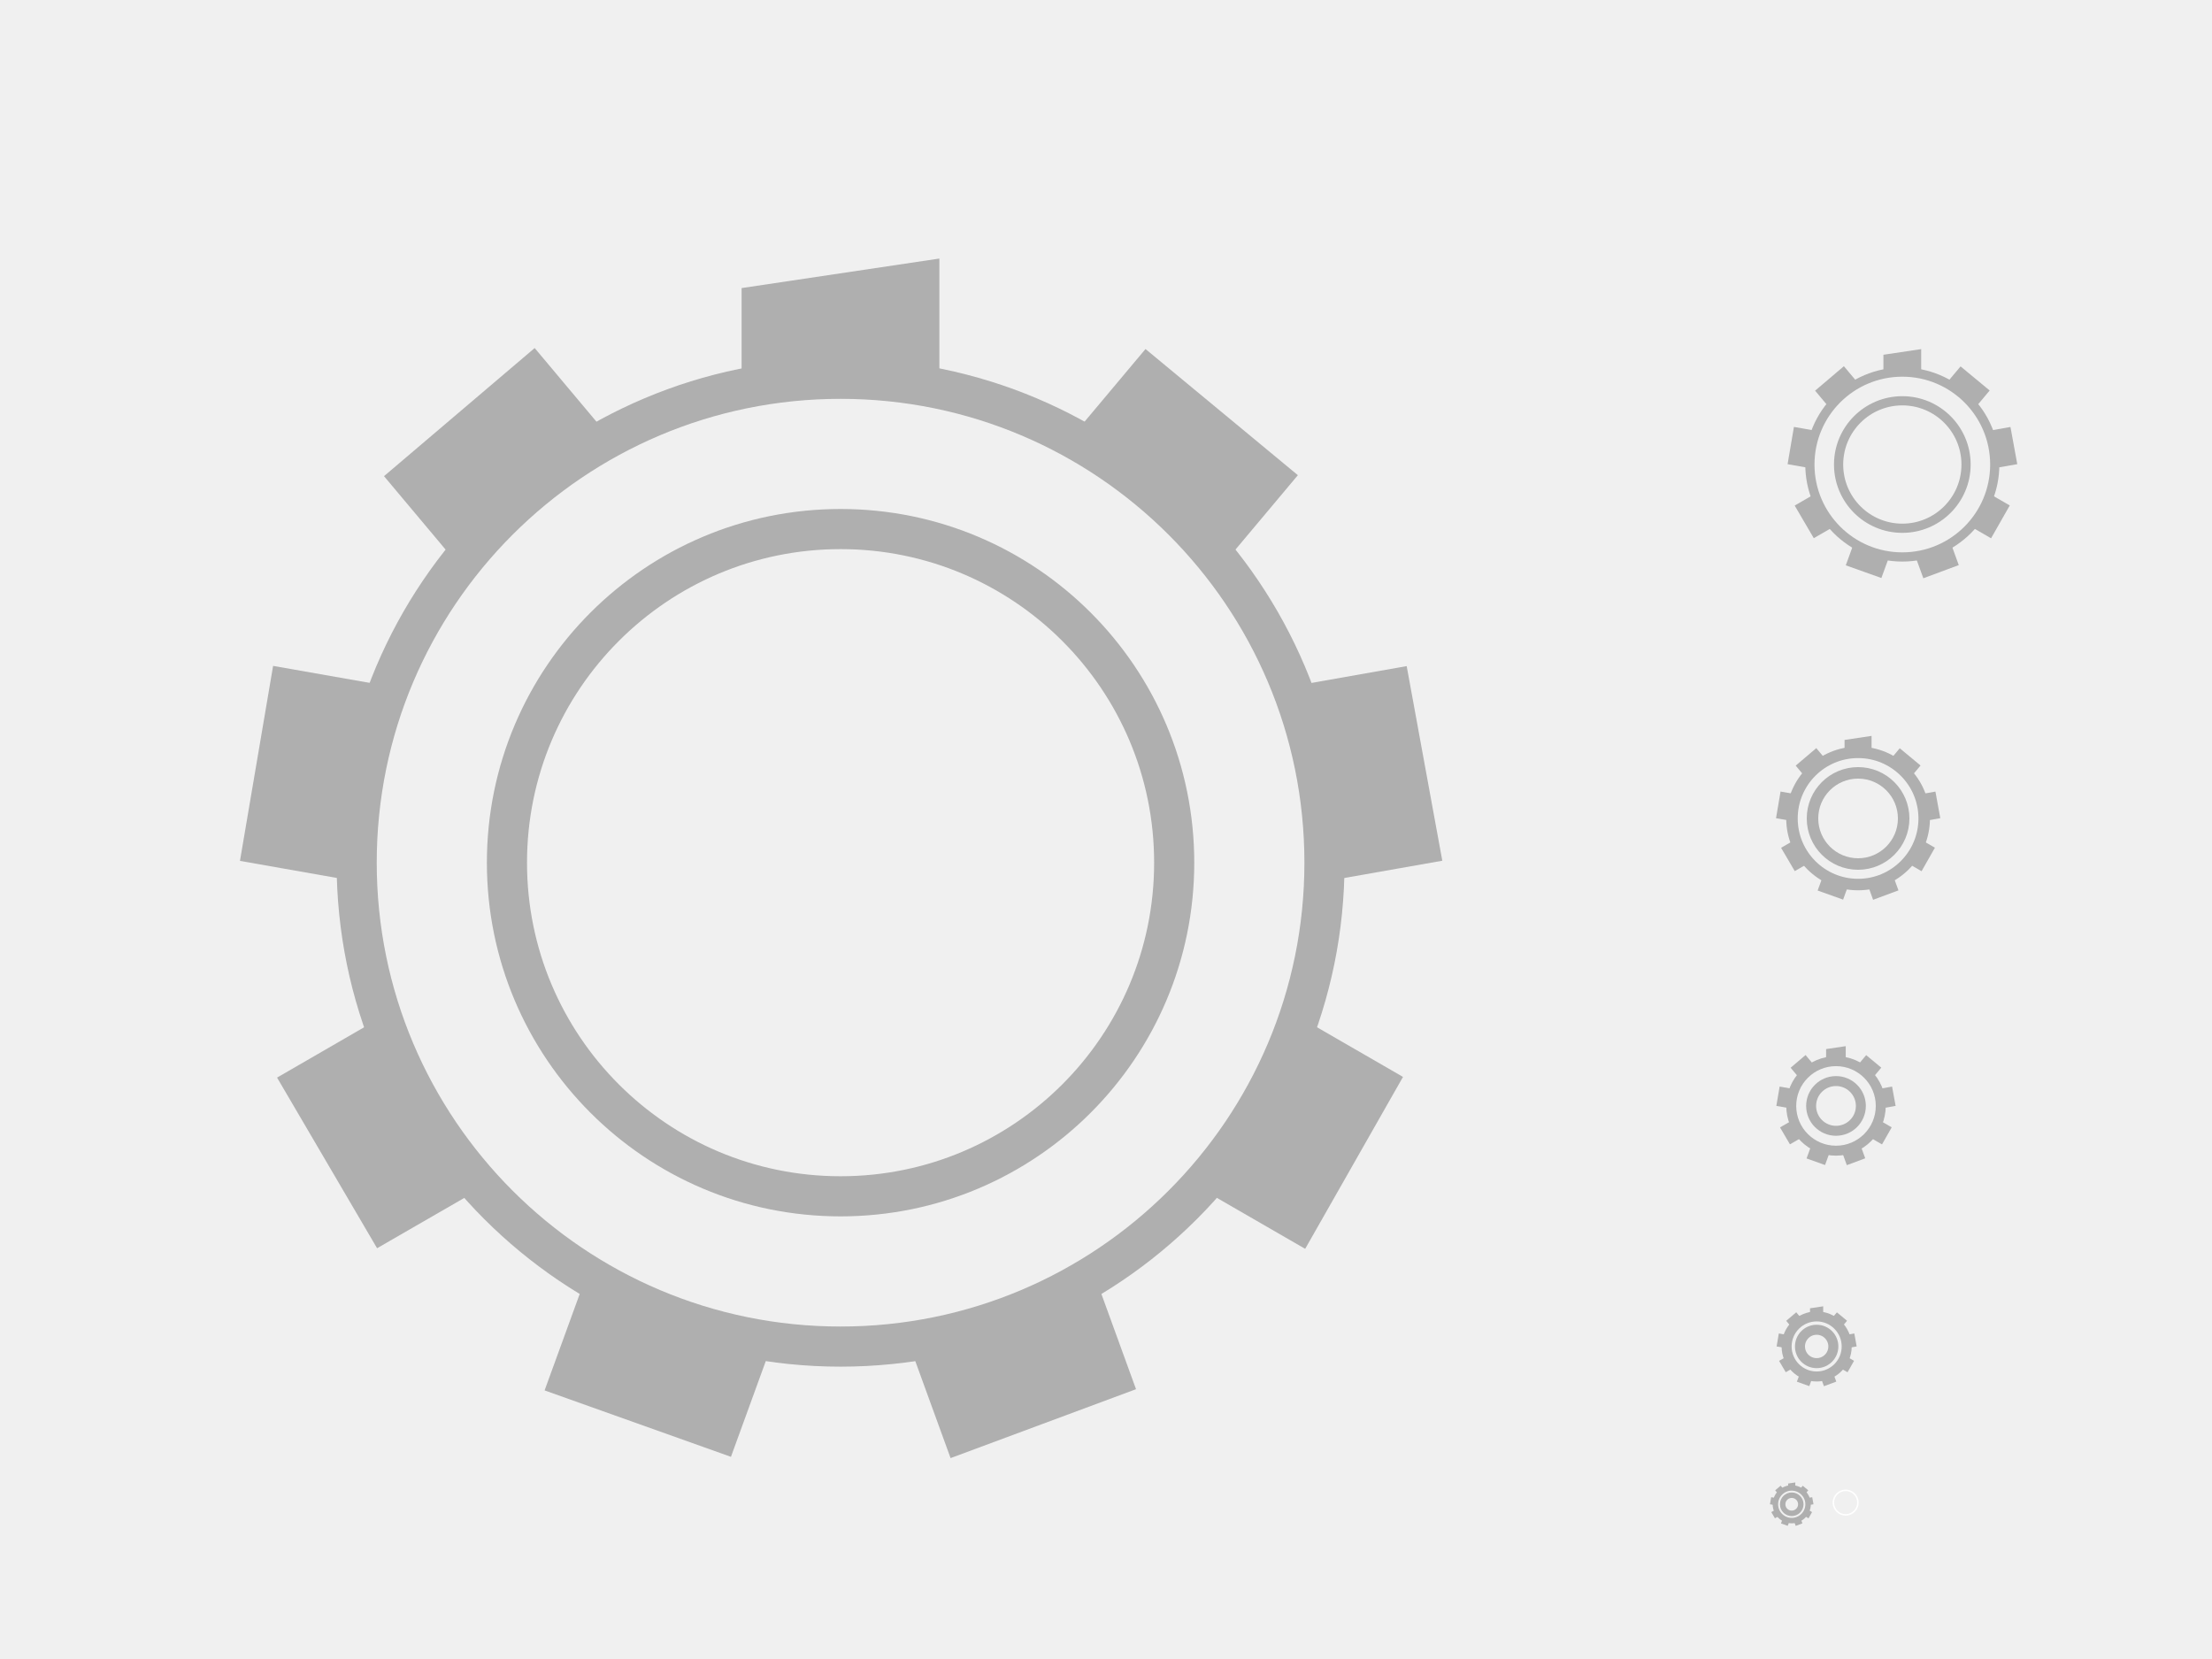
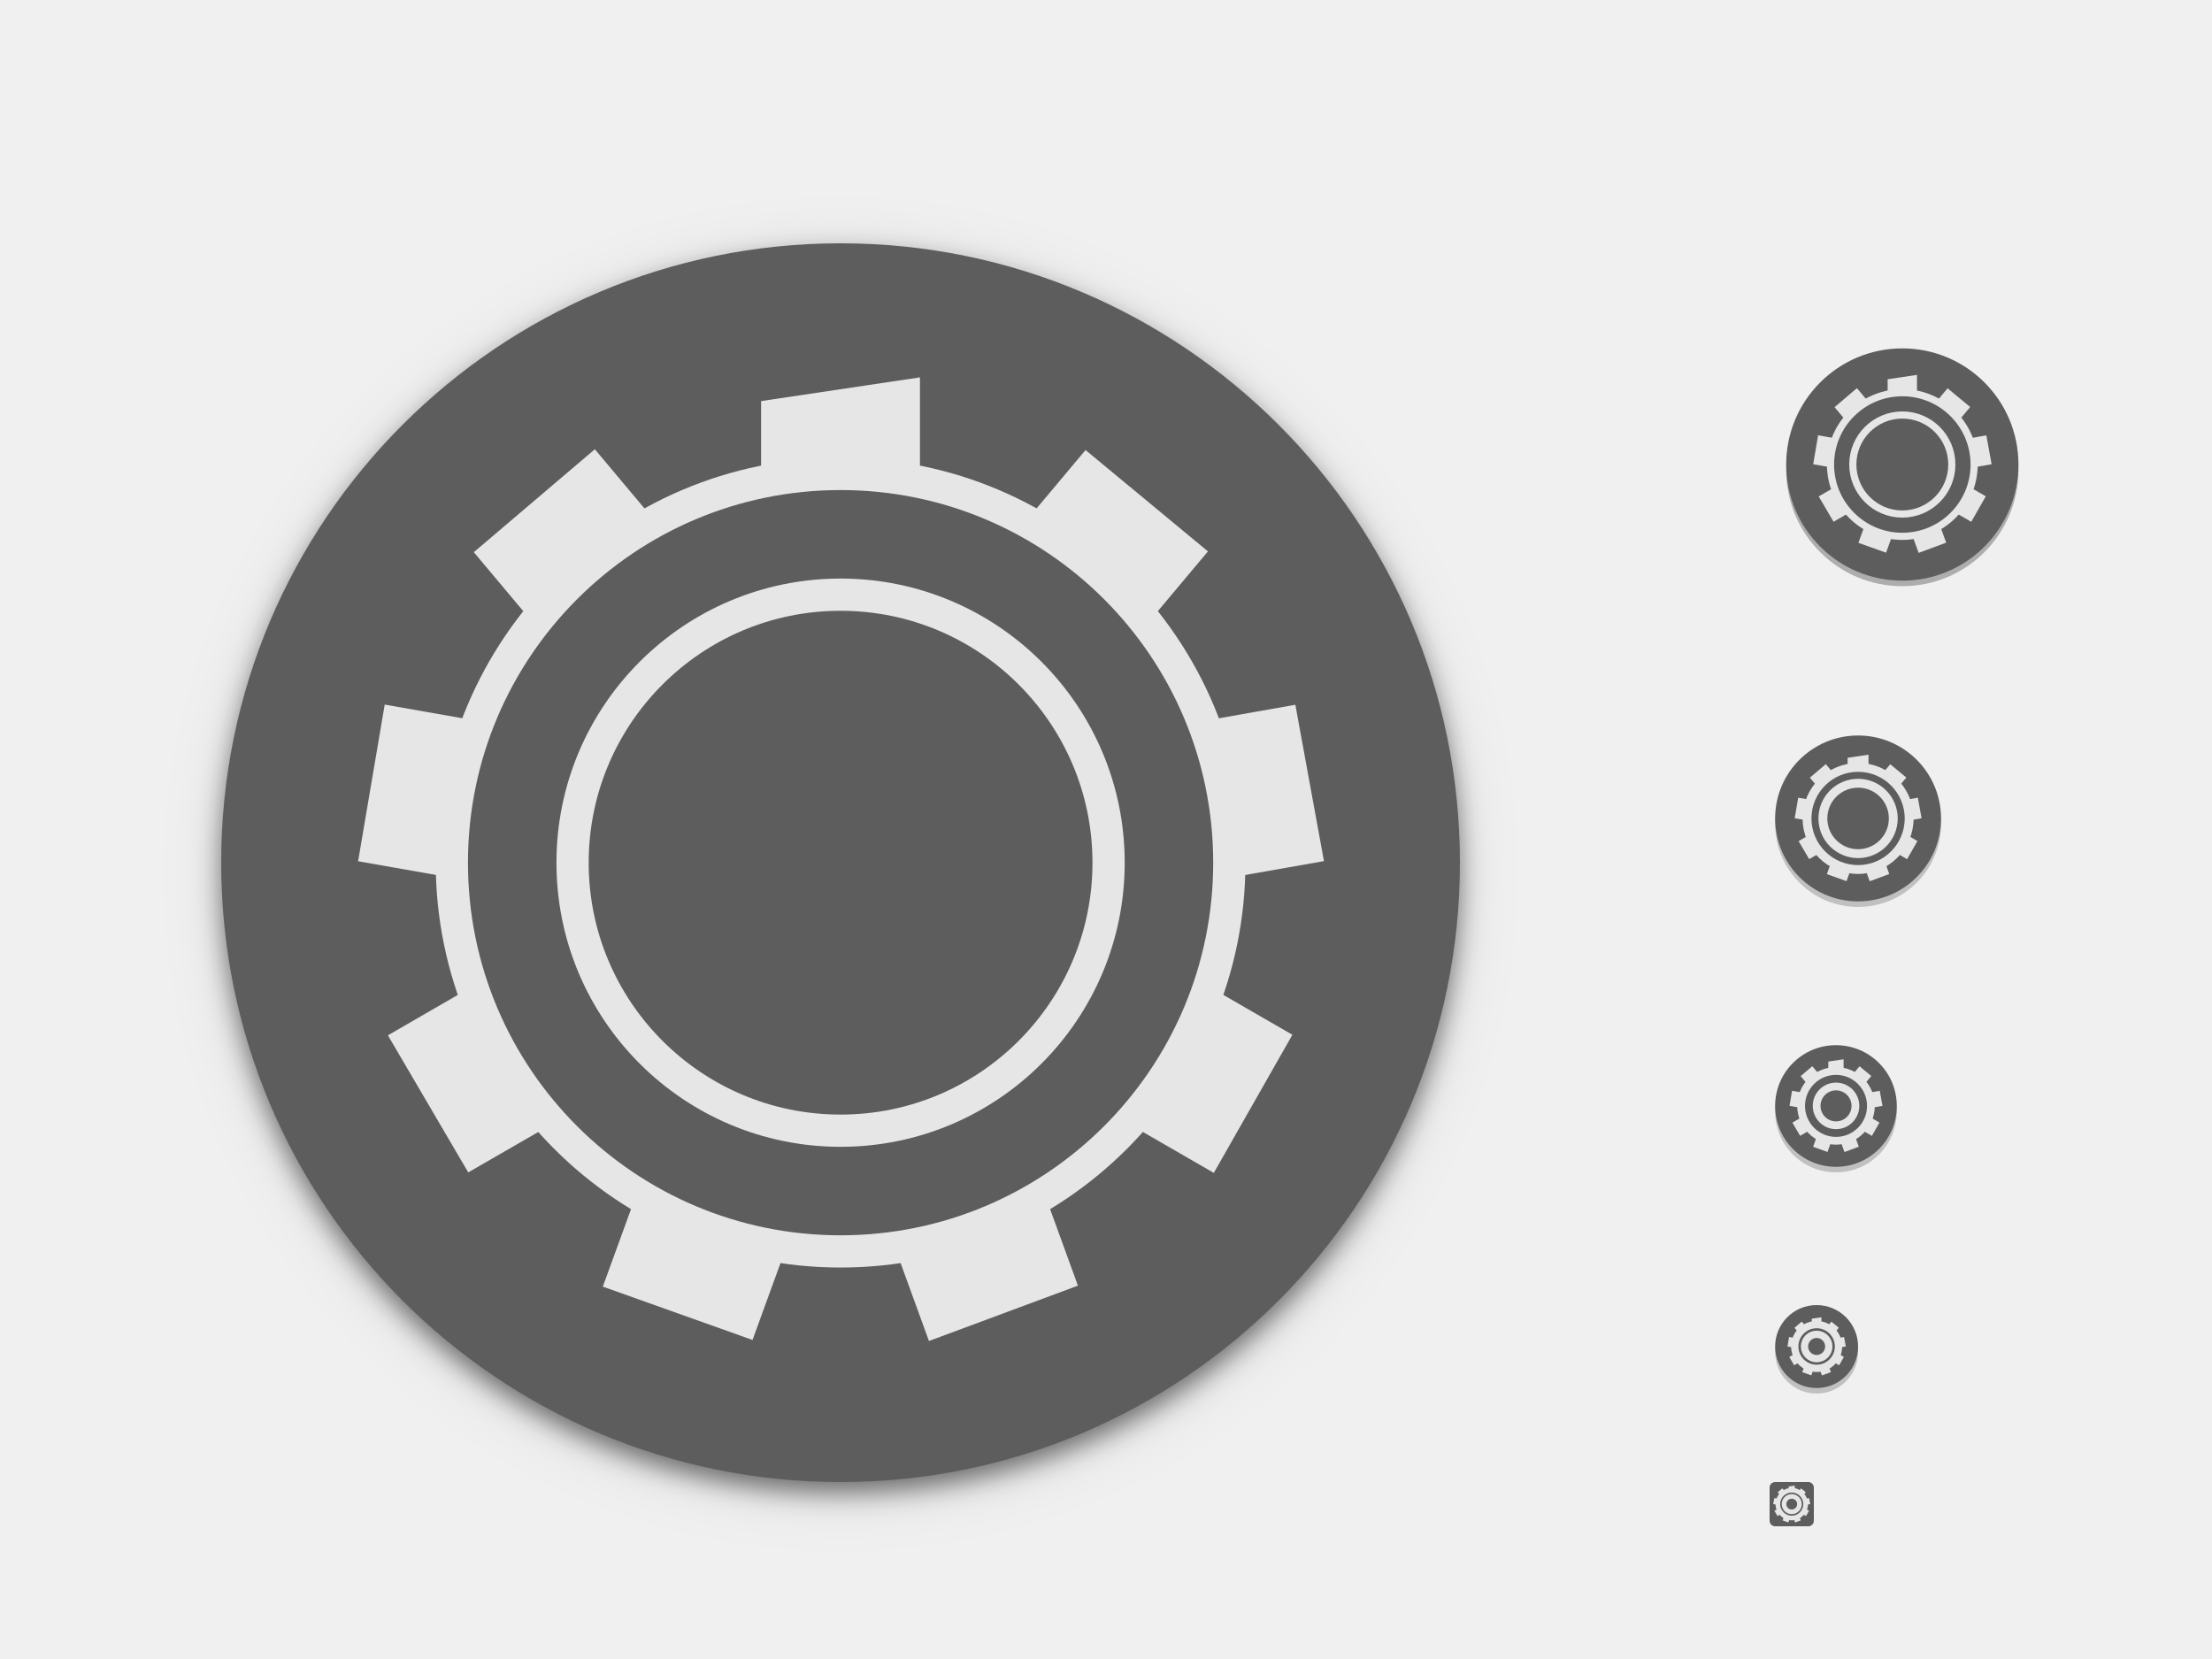
<svg xmlns="http://www.w3.org/2000/svg" xmlns:ns1="http://www.openswatchbook.org/uri/2009/osb" xmlns:xlink="http://www.w3.org/1999/xlink" width="400" height="300" id="svg11300" version="1.0" style="display:inline;enable-background:new">
  <defs id="defs3">
    <clipPath clipPathUnits="userSpaceOnUse" id="clipPath9430">
      <path id="path9432" d="m 166.062,-196 h 179.875 C 491.235,-196 512,-175.287 512,-30.125 v 148.25 C 512,263.286 491.235,284 345.938,284 H 166.062 C 20.765,284 0,263.286 0,118.125 V -30.125 C 0,-175.287 20.765,-196 166.062,-196 Z" style="color:#000000;display:inline;overflow:visible;visibility:visible;fill:#ffffff;fill-opacity:1;fill-rule:nonzero;stroke:none;stroke-width:1;marker:none;enable-background:new" />
    </clipPath>
    <clipPath clipPathUnits="userSpaceOnUse" id="clipPath1082">
      <path id="path1084" d="M 361.938,-212 C 507.235,-212 528,-191.287 528,-46.125 V 70.125 C 528,215.286 507.235,236 361.938,236 H 214.062 C 68.765,236 48,215.286 48,70.125 V -46.125 C 48,-191.287 68.765,-212 214.062,-212 Z" style="display:inline;opacity:1;fill:#8c59d9;fill-opacity:1;stroke:none;stroke-width:2;stroke-linecap:round;stroke-linejoin:round;stroke-miterlimit:4;stroke-dasharray:none;stroke-dashoffset:0;stroke-opacity:1;enable-background:new" />
    </clipPath>
    <clipPath clipPathUnits="userSpaceOnUse" id="clipPath994">
      <path style="color:#000000;display:inline;overflow:visible;visibility:visible;fill:#cdcdcd;fill-opacity:1;fill-rule:nonzero;stroke:none;stroke-width:2;stroke-miterlimit:4;stroke-dasharray:none;stroke-opacity:1;marker:none;enable-background:accumulate" d="m 335.731,62 c -8.824,0 -9.774,0.906 -9.73,9.748 V 84 96.252 c -0.043,8.842 0.906,9.748 9.73,9.748 h 16.539 c 8.824,0 9.73,-0.906 9.73,-9.748 V 84 71.748 C 362.001,62.906 361.094,62 352.27,62 Z" id="path996" />
    </clipPath>
    <clipPath clipPathUnits="userSpaceOnUse" id="clipPath994-5">
      <path style="color:#000000;display:inline;overflow:visible;visibility:visible;fill:#cdcdcd;fill-opacity:1;fill-rule:nonzero;stroke:none;stroke-width:2;stroke-miterlimit:4;stroke-dasharray:none;stroke-opacity:1;marker:none;enable-background:accumulate" d="m 335.731,62 c -8.824,0 -9.774,0.906 -9.73,9.748 V 84 96.252 c -0.043,8.842 0.906,9.748 9.73,9.748 h 16.539 c 8.824,0 9.73,-0.906 9.73,-9.748 V 84 71.748 C 362.001,62.906 361.094,62 352.27,62 Z" id="path996-3" />
    </clipPath>
    <clipPath clipPathUnits="userSpaceOnUse" id="clipPath971">
      <path style="color:#000000;display:inline;overflow:visible;visibility:visible;opacity:1;fill:#46a926;fill-opacity:1;fill-rule:nonzero;stroke:none;stroke-width:2;stroke-miterlimit:4;stroke-dasharray:none;stroke-opacity:1;marker:none;enable-background:accumulate" d="m 327.865,189 c -4.412,0 -4.887,0.453 -4.865,4.874 V 200 206.126 C 322.978,210.547 323.453,211 327.865,211 h 8.27 C 340.547,211 341,210.547 341,206.126 V 200 193.874 C 341,189.453 340.547,189 336.135,189 Z" id="path973" />
    </clipPath>
    <clipPath clipPathUnits="userSpaceOnUse" id="clipPath983">
      <path id="path985" d="m 325.096,237 c -2.808,0 -3.11,0.288 -3.096,3.102 V 244 v 3.898 c -0.014,2.813 0.288,3.102 3.096,3.102 h 5.808 C 333.712,251 334,250.712 334,247.898 V 244 240.102 C 334,237.288 333.712,237 330.904,237 Z" style="color:#000000;display:inline;overflow:visible;visibility:visible;opacity:1;fill:#46a926;fill-opacity:1;fill-rule:nonzero;stroke:none;stroke-width:2;stroke-miterlimit:4;stroke-dasharray:none;stroke-opacity:1;marker:none;enable-background:accumulate" />
    </clipPath>
    <clipPath clipPathUnits="userSpaceOnUse" id="clipPath959">
      <path style="color:#000000;display:inline;overflow:visible;visibility:visible;opacity:1;fill:#46a926;fill-opacity:1;fill-rule:nonzero;stroke:none;stroke-width:2;stroke-miterlimit:4;stroke-dasharray:none;stroke-opacity:1;marker:none;enable-background:accumulate" d="m 330.193,134 c -5.615,0 -6.22,0.577 -6.192,6.204 v 7.796 7.796 c -0.028,5.627 0.577,6.204 6.192,6.204 h 11.615 c 5.615,0 6.192,-0.577 6.192,-6.204 v -7.796 -7.796 c 0,-5.627 -0.577,-6.204 -6.192,-6.204 z" id="path961" />
    </clipPath>
+     <filter style="color-interpolation-filters:sRGB" id="filter945" x="-0.024" width="1.048" y="-0.024" height="1.048">
+       <feGaussianBlur stdDeviation="2.24" id="feGaussianBlur947" />
+     </filter>
+     <filter style="color-interpolation-filters:sRGB" id="filter951" x="-0.06" width="1.12" y="-0.06" height="1.12">
+       <feGaussianBlur stdDeviation="5.6" id="feGaussianBlur953" />
+     </filter>
    <linearGradient id="linearGradient3045">
      <stop id="stop3047" offset="0" style="stop-color:#847784;stop-opacity:0.996" />
      <stop id="stop3049" offset="1" style="stop-color:#695f69;stop-opacity:1" />
    </linearGradient>
    <linearGradient id="linearGradient4213">
      <stop style="stop-color:#b1d7f3;stop-opacity:1" offset="0" id="stop4215" />
      <stop style="stop-color:#8fafda;stop-opacity:1" offset="1" id="stop4217" />
    </linearGradient>
    <linearGradient ns1:paint="gradient" id="linearGradient5460">
      <stop id="stop5462" offset="0" style="stop-color:#e6e6e6;stop-opacity:1" />
      <stop id="stop5464" offset="1" style="stop-color:#ffffff;stop-opacity:1" />
    </linearGradient>
    <linearGradient ns1:paint="solid" id="linearGradient5476">
      <stop id="stop5478" offset="0" style="stop-color:#772953;stop-opacity:1;" />
    </linearGradient>
    <filter color-interpolation-filters="sRGB" id="filter4154">
      <feComposite operator="arithmetic" k4="0" result="composite1" k1="0" k2="1" k3="0" in2="SourceGraphic" id="feComposite4156" />
      <feColorMatrix in="composite1" result="colormatrix1" values="0" type="saturate" id="feColorMatrix4158" />
      <feFlood flood-color="rgb(72,59,72)" result="flood1" id="feFlood4160" />
      <feBlend in="flood1" in2="colormatrix1" mode="multiply" result="blend1" id="feBlend4162" />
      <feBlend result="blend2" in2="blend1" mode="screen" id="feBlend4164" />
      <feColorMatrix in="blend2" result="colormatrix2" values="1" type="saturate" id="feColorMatrix4166" />
      <feComposite in="colormatrix2" in2="SourceGraphic" result="composite2" operator="in" id="feComposite4168" />
    </filter>
    <clipPath id="clipPath3062" clipPathUnits="userSpaceOnUse">
      <rect y="-194.968" x="34.168" height="445.935" width="475.665" id="rect3064" style="color:#000000;fill:url(#linearGradient3066);fill-opacity:1;fill-rule:nonzero;stroke:none;stroke-width:40;marker:none;visibility:visible;display:inline;overflow:visible;enable-background:new" />
    </clipPath>
    <linearGradient y2="288" x2="256" y1="50" x1="256" gradientTransform="matrix(1.858065,0,0,1.873679,4.438713,-288.6517)" gradientUnits="userSpaceOnUse" id="linearGradient3066" xlink:href="#linearGradient3045" />
  </defs>
  <g style="display:inline" id="layer1">
    <g style="display:none" id="layer7">
      <text y="-8.255" xml:space="preserve" x="19.007" style="font-style:normal;font-variant:normal;font-weight:normal;font-stretch:normal;line-height:0%;font-family:'DejaVu Sans';-inkscape-font-specification:'DejaVu Sans';display:inline;fill:#000000;fill-opacity:1;stroke:none;enable-background:new" id="context">
        <tspan style="font-style:normal;font-variant:normal;font-weight:normal;font-stretch:normal;font-size:18px;line-height:1.25;font-family:'DejaVu Sans';-inkscape-font-specification:'DejaVu Sans'" y="-8.255" x="19.007" id="tspan3933">emblems</tspan>
      </text>
      <text y="-8.255" xml:space="preserve" x="146.488" style="font-style:normal;font-variant:normal;font-weight:bold;font-stretch:normal;line-height:0%;font-family:'DejaVu Sans';-inkscape-font-specification:'DejaVu Sans Bold';text-align:start;writing-mode:lr-tb;text-anchor:start;display:inline;fill:#000000;fill-opacity:1;stroke:none;enable-background:new" id="icon-name">
        <tspan style="font-style:normal;font-variant:normal;font-weight:bold;font-stretch:normal;font-size:18px;line-height:1.25;font-family:'DejaVu Sans';-inkscape-font-specification:'DejaVu Sans Bold'" y="-8.255" x="146.488" id="tspan924">emblem-system</tspan>
      </text>
      <rect style="display:inline;overflow:visible;visibility:visible;fill:#cdcdcd;fill-opacity:1;fill-rule:nonzero;stroke:none;stroke-width:2;marker:none;enable-background:accumulate" id="rect16x16" width="16" height="16" x="320" y="236" />
      <rect style="display:inline;overflow:visible;visibility:visible;fill:#cdcdcd;fill-opacity:1;fill-rule:nonzero;stroke:none;stroke-width:2;marker:none;enable-background:accumulate" id="rect24x24" width="24" height="24" x="320" y="188" />
      <rect style="display:inline;overflow:visible;visibility:visible;fill:#cdcdcd;fill-opacity:1;fill-rule:nonzero;stroke:none;stroke-width:2;marker:none;enable-background:accumulate" id="rect32x32" width="32" height="32" x="320" y="132" />
      <rect y="60" x="320" height="48" width="48" id="rect48x48" style="display:inline;overflow:visible;visibility:visible;fill:#cdcdcd;fill-opacity:1;fill-rule:nonzero;stroke:none;stroke-width:2;marker:none;enable-background:accumulate" />
      <rect style="display:inline;overflow:visible;visibility:visible;fill:#cdcdcd;fill-opacity:1;fill-rule:nonzero;stroke:none;stroke-width:2;marker:none;enable-background:accumulate" id="rect3951" width="256" height="256" x="24" y="28" />
      <rect y="268" x="320" height="8" width="8" id="rect841" style="display:inline;overflow:visible;visibility:visible;fill:#cdcdcd;fill-opacity:1;fill-rule:nonzero;stroke:none;stroke-width:1;marker:none;enable-background:accumulate" />
    </g>
-     <g id="layer2" style="display:inline;opacity:0.96" />
-     <g id="layer6" style="display:inline">
-       <g style="display:inline;opacity:1;stroke-width:0.133;enable-background:new" transform="matrix(0.4998258,0,0,0.4998258,165.8087,197.7445)" id="g989-6-7-6-7-3">
-         <rect style="color:#000000;display:inline;overflow:visible;visibility:visible;fill:none;stroke:none;stroke-width:0.089;marker:none;enable-background:accumulate" id="rect981-7-0-2-9-7" width="16" height="16" x="140.04" y="-343.992" transform="rotate(90)" />
-         <circle style="opacity:1;fill:none;fill-opacity:1;stroke:#ffffff;stroke-width:0.534;stroke-linecap:square;stroke-linejoin:round;stroke-miterlimit:4;stroke-dasharray:none;stroke-dashoffset:0;stroke-opacity:1" id="circle987-5-0-8-2-2" cx="336" cy="148" r="4.44" />
+     <g id="layer2" style="display:inline">
+       <rect transform="matrix(0,-1,-1,0,0,0)" style="display:inline;opacity:0.2;fill:#000000;fill-opacity:1;stroke:none;stroke-width:1;stroke-opacity:0.251;enable-background:new" id="rect892" width="15" height="15" x="-252" y="-336" rx="7.5" ry="7.5" />
+       <rect transform="matrix(0,-1,-1,0,0,0)" style="display:inline;opacity:0.2;fill:#000000;fill-opacity:1;stroke:none;stroke-width:1.024;stroke-miterlimit:4;stroke-dasharray:none;stroke-opacity:0.251;enable-background:new" id="rect894" width="42" height="42" x="-106" y="-365" rx="21" ry="21" />
+       <rect ry="11" rx="11" y="-343" x="-212" height="22" width="22" id="rect896" style="display:inline;opacity:0.2;fill:#000000;fill-opacity:1;stroke:none;stroke-width:1.048;stroke-opacity:0.251;enable-background:new" transform="matrix(0,-1,-1,0,0,0)" />
+       <rect transform="matrix(0,-1,-1,0,0,0)" style="display:inline;opacity:0.2;fill:#000000;fill-opacity:1;stroke:none;stroke-width:1.034;stroke-opacity:0.251;enable-background:new" id="rect876" width="30" height="30" x="-164" y="-351" rx="15" ry="15" />
+       <rect transform="matrix(0,-1,-1,0,0,0)" style="display:inline;opacity:0.1;fill:#000000;fill-opacity:1;stroke:none;stroke-width:0.5;filter:url(#filter951);enable-background:new" id="rect949" width="224" height="224" x="-270" y="-264" rx="112" ry="112" />
+       <rect ry="112" rx="112" y="-264" x="-270" height="224" width="224" id="rect939" style="display:inline;opacity:0.5;fill:#000000;fill-opacity:1;stroke:none;stroke-width:0.5;filter:url(#filter945);enable-background:new" transform="matrix(0,-1,-1,0,0,0)" />
+       <rect ry="7.5" rx="7.5" y="-336" x="-251" height="15" width="15" id="rect4414" style="display:inline;fill:#5d5d5d;fill-opacity:1;stroke:none;stroke-width:1;stroke-opacity:0.251;enable-background:new" transform="matrix(0,-1,-1,0,0,0)" />
+       <rect transform="matrix(0,-1,-1,0,0,0)" style="display:inline;opacity:0.1;fill:#000000;fill-opacity:1;stroke:none;stroke-width:1.05;stroke-opacity:0.251;enable-background:new" id="rect917" width="42" height="42" x="-106" y="-365" rx="21" ry="21" />
+       <rect ry="21" rx="21" y="-365" x="-105" height="42" width="42" id="rect4408" style="display:inline;fill:#5d5d5d;fill-opacity:1;stroke:none;stroke-width:1.024;stroke-miterlimit:4;stroke-dasharray:none;stroke-opacity:0.251;enable-background:new" transform="matrix(0,-1,-1,0,0,0)" />
+       <rect transform="matrix(0,-1,-1,0,0,0)" style="display:inline;fill:#5d5d5d;fill-opacity:1;stroke:none;stroke-width:1.048;stroke-opacity:0.251;enable-background:new" id="rect4410" width="22" height="22" x="-211" y="-343" rx="11" ry="11" />
+       <rect ry="15" rx="15" y="-351" x="-163" height="30" width="30" id="rect4412" style="display:inline;fill:#5d5d5d;fill-opacity:1;stroke:none;stroke-width:1.034;stroke-opacity:0.251;enable-background:new" transform="matrix(0,-1,-1,0,0,0)" />
+       <rect transform="matrix(0,-1,-1,0,0,0)" style="display:inline;fill:#5d5d5d;fill-opacity:1;stroke:none;stroke-width:0.5;enable-background:new" id="rect4418" width="224" height="224" x="-268" y="-264" rx="112" ry="112" />
+       <rect transform="matrix(0,-1,-1,0,0,0)" style="display:inline;fill:#5d5d5d;fill-opacity:1;stroke:none;stroke-width:1.143;stroke-opacity:0.251;enable-background:new" id="rect4420" width="8" height="8" x="-276" y="-328" rx="1" ry="1" />
+     </g>
+     <g id="layer4" style="display:inline">
+       <g style="display:inline;opacity:1;stroke-width:0.133;enable-background:new" transform="matrix(10.91555,0,0,10.91555,-3515.621,-1459.501)" id="g989">
+         <rect style="color:#000000;display:inline;overflow:visible;visibility:visible;fill:none;stroke:none;stroke-width:0.089;marker:none;enable-background:accumulate" id="rect981" width="16" height="16" x="140.04" y="-343.992" transform="rotate(90)" />
+         <path style="color:#000000;display:inline;overflow:visible;visibility:visible;fill:#e6e6e6;fill-opacity:1;fill-rule:nonzero;stroke:none;stroke-width:0.044;marker:none;enable-background:accumulate" d="m 337.315,139.96 -2.632,0.393 v 1.353 a 6.489,6.477 43.146 0 1 2.632,0.005 v -1.751 z m -5.386,1.191 -2.005,1.705 0.988,1.178 a 6.489,6.477 43.146 0 1 2.017,-1.691 z m 8.129,0.013 -0.993,1.184 a 6.489,6.477 43.146 0 1 0.171,0.09 6.489,6.477 43.146 0 1 1.845,1.603 l 1.005,-1.198 z m -11.61,4.217 -0.441,2.595 1.515,0.267 a 6.489,6.477 43.146 0 1 0.455,-2.593 z m 15.086,0.003 -1.523,0.269 a 6.489,6.477 43.146 0 1 0.464,2.591 l 1.533,-0.27 z m -13.682,4.695 -1.351,0.781 h -3.4e-4 l 1.331,2.271 1.338,-0.772 a 6.489,6.477 43.146 0 1 -1.317,-2.279 z m 12.301,0.003 a 6.489,6.477 43.146 0 1 -0.535,1.215 6.489,6.477 43.146 0 1 -0.774,1.069 l 1.339,0.773 1.302,-2.288 z m -9.557,3.472 -0.535,1.469 2.48,0.884 0.526,-1.445 a 6.489,6.477 43.146 0 1 -2.303,-0.8 6.489,6.477 43.146 0 1 -0.167,-0.108 z m 6.813,0.015 a 6.489,6.477 43.146 0 1 -2.475,0.898 l 0.53,1.457 2.468,-0.917 z" id="path983" />
+         <circle r="6.44" cy="148" cx="336" id="circle985" style="opacity:1;fill:none;fill-opacity:1;stroke:#e6e6e6;stroke-width:0.534;stroke-linecap:square;stroke-linejoin:round;stroke-miterlimit:4;stroke-dasharray:none;stroke-dashoffset:0;stroke-opacity:1" />
+         <circle style="opacity:1;fill:none;fill-opacity:1;stroke:#e6e6e6;stroke-width:0.534;stroke-linecap:square;stroke-linejoin:round;stroke-miterlimit:4;stroke-dasharray:none;stroke-dashoffset:0;stroke-opacity:1" id="circle987" cx="336" cy="148" r="4.44" />
      </g>
-       <g style="display:inline;opacity:0.75;stroke-width:0.133;enable-background:new" transform="matrix(13.58786,0,0,13.58786,-4413.519,-1855.003)" id="g989">
-         <rect style="color:#000000;display:inline;overflow:visible;visibility:visible;fill:none;stroke:none;stroke-width:0.089;marker:none;enable-background:accumulate" id="rect981" width="16" height="16" x="140.04" y="-343.992" transform="rotate(90)" />
-         <path style="color:#000000;display:inline;overflow:visible;visibility:visible;fill:#999999;fill-opacity:1;fill-rule:nonzero;stroke:none;stroke-width:0.044;marker:none;enable-background:accumulate" d="m 337.315,139.96 -2.632,0.393 v 1.353 a 6.489,6.477 43.146 0 1 2.632,0.005 v -1.751 z m -5.386,1.191 -2.005,1.705 0.988,1.178 a 6.489,6.477 43.146 0 1 2.017,-1.691 z m 8.129,0.013 -0.993,1.184 a 6.489,6.477 43.146 0 1 0.171,0.09 6.489,6.477 43.146 0 1 1.845,1.603 l 1.005,-1.198 z m -11.61,4.217 -0.441,2.595 1.515,0.267 a 6.489,6.477 43.146 0 1 0.455,-2.593 z m 15.086,0.003 -1.523,0.269 a 6.489,6.477 43.146 0 1 0.464,2.591 l 1.533,-0.27 z m -13.682,4.695 -1.351,0.781 h -3.4e-4 l 1.331,2.271 1.338,-0.772 a 6.489,6.477 43.146 0 1 -1.317,-2.279 z m 12.301,0.003 a 6.489,6.477 43.146 0 1 -0.535,1.215 6.489,6.477 43.146 0 1 -0.774,1.069 l 1.339,0.773 1.302,-2.288 z m -9.557,3.472 -0.535,1.469 2.48,0.884 0.526,-1.445 a 6.489,6.477 43.146 0 1 -2.303,-0.8 6.489,6.477 43.146 0 1 -0.167,-0.108 z m 6.813,0.015 a 6.489,6.477 43.146 0 1 -2.475,0.898 l 0.53,1.457 2.468,-0.917 z" id="path983" />
-         <circle r="6.44" cy="148" cx="336" id="circle985" style="opacity:1;fill:none;fill-opacity:1;stroke:#999999;stroke-width:0.534;stroke-linecap:square;stroke-linejoin:round;stroke-miterlimit:4;stroke-dasharray:none;stroke-dashoffset:0;stroke-opacity:1" />
-         <circle style="opacity:1;fill:none;fill-opacity:1;stroke:#999999;stroke-width:0.534;stroke-linecap:square;stroke-linejoin:round;stroke-miterlimit:4;stroke-dasharray:none;stroke-dashoffset:0;stroke-opacity:1" id="circle987" cx="336" cy="148" r="4.44" />
+       <g transform="matrix(1.433886,0,0,1.433886,-145.7854,-64.2152)" style="display:inline;opacity:1;enable-background:new" id="g969">
+         <rect style="color:#000000;display:inline;overflow:visible;visibility:visible;fill:none;stroke:none;stroke-width:0.667;marker:none;enable-background:accumulate" id="rect943" width="16" height="16" x="140.04" y="-343.992" transform="rotate(90)" />
+         <path style="color:#000000;display:inline;overflow:visible;visibility:visible;fill:#e6e6e6;fill-opacity:1;fill-rule:nonzero;stroke:none;stroke-width:0.333;marker:none;enable-background:accumulate" d="m 337.315,139.96 -2.632,0.393 v 1.353 a 6.489,6.477 43.146 0 1 2.632,0.005 v -1.751 z m -5.386,1.191 -2.005,1.705 0.988,1.178 a 6.489,6.477 43.146 0 1 2.017,-1.691 z m 8.129,0.013 -0.993,1.184 a 6.489,6.477 43.146 0 1 0.171,0.09 6.489,6.477 43.146 0 1 1.845,1.603 l 1.005,-1.198 z m -11.61,4.217 -0.441,2.595 1.515,0.267 a 6.489,6.477 43.146 0 1 0.455,-2.593 z m 15.086,0.003 -1.523,0.269 a 6.489,6.477 43.146 0 1 0.464,2.591 l 1.533,-0.27 z m -13.682,4.695 -1.351,0.781 h -3.4e-4 l 1.331,2.271 1.338,-0.772 a 6.489,6.477 43.146 0 1 -1.317,-2.279 z m 12.301,0.003 a 6.489,6.477 43.146 0 1 -0.535,1.215 6.489,6.477 43.146 0 1 -0.774,1.069 l 1.339,0.773 1.302,-2.288 z m -9.557,3.472 -0.535,1.469 2.48,0.884 0.526,-1.445 a 6.489,6.477 43.146 0 1 -2.303,-0.8 6.489,6.477 43.146 0 1 -0.167,-0.108 z m 6.813,0.015 a 6.489,6.477 43.146 0 1 -2.475,0.898 l 0.53,1.457 2.468,-0.917 z" id="path947" />
+         <circle r="6.44" cy="148" cx="336" id="circle5856" style="opacity:1;fill:none;fill-opacity:1;stroke:#e6e6e6;stroke-width:1.12;stroke-linecap:square;stroke-linejoin:round;stroke-miterlimit:4;stroke-dasharray:none;stroke-dashoffset:0;stroke-opacity:1" />
+         <circle style="opacity:1;fill:none;fill-opacity:1;stroke:#e6e6e6;stroke-width:1.12;stroke-linecap:square;stroke-linejoin:round;stroke-miterlimit:4;stroke-dasharray:none;stroke-dashoffset:0;stroke-opacity:1" id="circle963" cx="336" cy="148" r="4.44" />
      </g>
-       <g transform="matrix(1.856428,0,0,1.856428,-287.7595,-126.7514)" style="display:inline;opacity:0.75;enable-background:new" id="g969">
-         <rect style="color:#000000;display:inline;overflow:visible;visibility:visible;fill:none;stroke:none;stroke-width:0.667;marker:none;enable-background:accumulate" id="rect943" width="16" height="16" x="140.04" y="-343.992" transform="rotate(90)" />
-         <path style="color:#000000;display:inline;overflow:visible;visibility:visible;fill:#999999;fill-opacity:1;fill-rule:nonzero;stroke:none;stroke-width:0.333;marker:none;enable-background:accumulate" d="m 337.315,139.96 -2.632,0.393 v 1.353 a 6.489,6.477 43.146 0 1 2.632,0.005 v -1.751 z m -5.386,1.191 -2.005,1.705 0.988,1.178 a 6.489,6.477 43.146 0 1 2.017,-1.691 z m 8.129,0.013 -0.993,1.184 a 6.489,6.477 43.146 0 1 0.171,0.09 6.489,6.477 43.146 0 1 1.845,1.603 l 1.005,-1.198 z m -11.61,4.217 -0.441,2.595 1.515,0.267 a 6.489,6.477 43.146 0 1 0.455,-2.593 z m 15.086,0.003 -1.523,0.269 a 6.489,6.477 43.146 0 1 0.464,2.591 l 1.533,-0.27 z m -13.682,4.695 -1.351,0.781 h -3.4e-4 l 1.331,2.271 1.338,-0.772 a 6.489,6.477 43.146 0 1 -1.317,-2.279 z m 12.301,0.003 a 6.489,6.477 43.146 0 1 -0.535,1.215 6.489,6.477 43.146 0 1 -0.774,1.069 l 1.339,0.773 1.302,-2.288 z m -9.557,3.472 -0.535,1.469 2.48,0.884 0.526,-1.445 a 6.489,6.477 43.146 0 1 -2.303,-0.8 6.489,6.477 43.146 0 1 -0.167,-0.108 z m 6.813,0.015 a 6.489,6.477 43.146 0 1 -2.475,0.898 l 0.53,1.457 2.468,-0.917 z" id="path947" />
-         <circle r="6.44" cy="148" cx="336" id="circle5856" style="opacity:1;fill:none;fill-opacity:1;stroke:#999999;stroke-width:1.12;stroke-linecap:square;stroke-linejoin:round;stroke-miterlimit:4;stroke-dasharray:none;stroke-dashoffset:0;stroke-opacity:1" />
-         <circle style="opacity:1;fill:none;fill-opacity:1;stroke:#999999;stroke-width:1.12;stroke-linecap:square;stroke-linejoin:round;stroke-miterlimit:4;stroke-dasharray:none;stroke-dashoffset:0;stroke-opacity:1" id="circle963" cx="336" cy="148" r="4.44" />
+       <g id="g979" transform="matrix(2.016421,0,0,2.016421,-333.5167,-214.4303)" style="display:inline;opacity:1;stroke-width:0.572;enable-background:new">
+         <rect transform="rotate(90)" y="-343.992" x="140.04" height="16" width="16" id="rect971" style="color:#000000;display:inline;overflow:visible;visibility:visible;fill:none;stroke:none;stroke-width:0.381;marker:none;enable-background:accumulate" />
+         <path id="path973-8" d="m 337.315,139.96 -2.632,0.393 v 1.353 a 6.489,6.477 43.146 0 1 2.632,0.005 v -1.751 z m -5.386,1.191 -2.005,1.705 0.988,1.178 a 6.489,6.477 43.146 0 1 2.017,-1.691 z m 8.129,0.013 -0.993,1.184 a 6.489,6.477 43.146 0 1 0.171,0.09 6.489,6.477 43.146 0 1 1.845,1.603 l 1.005,-1.198 z m -11.61,4.217 -0.441,2.595 1.515,0.267 a 6.489,6.477 43.146 0 1 0.455,-2.593 z m 15.086,0.003 -1.523,0.269 a 6.489,6.477 43.146 0 1 0.464,2.591 l 1.533,-0.27 z m -13.682,4.695 -1.351,0.781 h -3.4e-4 l 1.331,2.271 1.338,-0.772 a 6.489,6.477 43.146 0 1 -1.317,-2.279 z m 12.301,0.003 a 6.489,6.477 43.146 0 1 -0.535,1.215 6.489,6.477 43.146 0 1 -0.774,1.069 l 1.339,0.773 1.302,-2.288 z m -9.557,3.472 -0.535,1.469 2.48,0.884 0.526,-1.445 a 6.489,6.477 43.146 0 1 -2.303,-0.8 6.489,6.477 43.146 0 1 -0.167,-0.108 z m 6.813,0.015 a 6.489,6.477 43.146 0 1 -2.475,0.898 l 0.53,1.457 2.468,-0.917 z" style="color:#000000;display:inline;overflow:visible;visibility:visible;fill:#e6e6e6;fill-opacity:1;fill-rule:nonzero;stroke:none;stroke-width:0.191;marker:none;enable-background:accumulate" />
+         <circle style="opacity:1;fill:none;fill-opacity:1;stroke:#e6e6e6;stroke-width:0.641;stroke-linecap:square;stroke-linejoin:round;stroke-miterlimit:4;stroke-dasharray:none;stroke-dashoffset:0;stroke-opacity:1" id="circle975" cx="336" cy="148" r="6.44" />
+         <circle r="4.44" cy="148" cx="336" id="circle977" style="opacity:1;fill:none;fill-opacity:1;stroke:#e6e6e6;stroke-width:0.641;stroke-linecap:square;stroke-linejoin:round;stroke-miterlimit:4;stroke-dasharray:none;stroke-dashoffset:0;stroke-opacity:1" />
      </g>
-       <g id="g979" transform="matrix(2.595618,0,0,2.595618,-528.1269,-300.1515)" style="display:inline;opacity:0.75;stroke-width:0.572;enable-background:new">
-         <rect transform="rotate(90)" y="-343.992" x="140.04" height="16" width="16" id="rect971" style="color:#000000;display:inline;overflow:visible;visibility:visible;fill:none;stroke:none;stroke-width:0.381;marker:none;enable-background:accumulate" />
-         <path id="path973-8" d="m 337.315,139.96 -2.632,0.393 v 1.353 a 6.489,6.477 43.146 0 1 2.632,0.005 v -1.751 z m -5.386,1.191 -2.005,1.705 0.988,1.178 a 6.489,6.477 43.146 0 1 2.017,-1.691 z m 8.129,0.013 -0.993,1.184 a 6.489,6.477 43.146 0 1 0.171,0.09 6.489,6.477 43.146 0 1 1.845,1.603 l 1.005,-1.198 z m -11.61,4.217 -0.441,2.595 1.515,0.267 a 6.489,6.477 43.146 0 1 0.455,-2.593 z m 15.086,0.003 -1.523,0.269 a 6.489,6.477 43.146 0 1 0.464,2.591 l 1.533,-0.27 z m -13.682,4.695 -1.351,0.781 h -3.4e-4 l 1.331,2.271 1.338,-0.772 a 6.489,6.477 43.146 0 1 -1.317,-2.279 z m 12.301,0.003 a 6.489,6.477 43.146 0 1 -0.535,1.215 6.489,6.477 43.146 0 1 -0.774,1.069 l 1.339,0.773 1.302,-2.288 z m -9.557,3.472 -0.535,1.469 2.48,0.884 0.526,-1.445 a 6.489,6.477 43.146 0 1 -2.303,-0.8 6.489,6.477 43.146 0 1 -0.167,-0.108 z m 6.813,0.015 a 6.489,6.477 43.146 0 1 -2.475,0.898 l 0.53,1.457 2.468,-0.917 z" style="color:#000000;display:inline;overflow:visible;visibility:visible;fill:#999999;fill-opacity:1;fill-rule:nonzero;stroke:none;stroke-width:0.191;marker:none;enable-background:accumulate" />
-         <circle style="opacity:1;fill:none;fill-opacity:1;stroke:#999999;stroke-width:0.641;stroke-linecap:square;stroke-linejoin:round;stroke-miterlimit:4;stroke-dasharray:none;stroke-dashoffset:0;stroke-opacity:1" id="circle975" cx="336" cy="148" r="6.44" />
-         <circle r="4.44" cy="148" cx="336" id="circle977" style="opacity:1;fill:none;fill-opacity:1;stroke:#999999;stroke-width:0.641;stroke-linecap:square;stroke-linejoin:round;stroke-miterlimit:4;stroke-dasharray:none;stroke-dashoffset:0;stroke-opacity:1" />
+       <g id="g1044" style="display:inline;opacity:1;stroke-width:1.335;enable-background:new" transform="matrix(1.050781,0,0,1.050781,-21.06215,44.48437)">
+         <rect transform="rotate(90)" y="-343.992" x="140.04" height="16" width="16" id="rect1036" style="color:#000000;display:inline;overflow:visible;visibility:visible;fill:none;stroke:none;stroke-width:0.89;marker:none;enable-background:accumulate" />
+         <path id="path1038" d="m 337.315,139.96 -2.632,0.393 v 1.353 a 6.489,6.477 43.146 0 1 2.632,0.005 v -1.751 z m -5.386,1.191 -2.005,1.705 0.988,1.178 a 6.489,6.477 43.146 0 1 2.017,-1.691 z m 8.129,0.013 -0.993,1.184 a 6.489,6.477 43.146 0 1 0.171,0.09 6.489,6.477 43.146 0 1 1.845,1.603 l 1.005,-1.198 z m -11.61,4.217 -0.441,2.595 1.515,0.267 a 6.489,6.477 43.146 0 1 0.455,-2.593 z m 15.086,0.003 -1.523,0.269 a 6.489,6.477 43.146 0 1 0.464,2.591 l 1.533,-0.27 z m -13.682,4.695 -1.351,0.781 h -3.4e-4 l 1.331,2.271 1.338,-0.772 a 6.489,6.477 43.146 0 1 -1.317,-2.279 z m 12.301,0.003 a 6.489,6.477 43.146 0 1 -0.535,1.215 6.489,6.477 43.146 0 1 -0.774,1.069 l 1.339,0.773 1.302,-2.288 z m -9.557,3.472 -0.535,1.469 2.48,0.884 0.526,-1.445 a 6.489,6.477 43.146 0 1 -2.303,-0.8 6.489,6.477 43.146 0 1 -0.167,-0.108 z m 6.813,0.015 a 6.489,6.477 43.146 0 1 -2.475,0.898 l 0.53,1.457 2.468,-0.917 z" style="color:#000000;display:inline;overflow:visible;visibility:visible;fill:#e6e6e6;fill-opacity:1;fill-rule:nonzero;stroke:none;stroke-width:0.445;marker:none;enable-background:accumulate" />
+         <circle style="opacity:1;fill:none;fill-opacity:1;stroke:#e6e6e6;stroke-width:1.335;stroke-linecap:square;stroke-linejoin:round;stroke-miterlimit:4;stroke-dasharray:none;stroke-dashoffset:0;stroke-opacity:1" id="circle1040" cx="336.01" cy="147.979" r="6.005" />
+         <circle r="3.336" cy="147.979" cx="336.01" id="circle1042" style="opacity:1;fill:none;fill-opacity:1;stroke:#e6e6e6;stroke-width:1.335;stroke-linecap:square;stroke-linejoin:round;stroke-miterlimit:4;stroke-dasharray:none;stroke-dashoffset:0;stroke-opacity:1" />
      </g>
-       <g id="g1044" style="display:inline;opacity:0.75;stroke-width:1.335;enable-background:new" transform="matrix(1.347893,0,0,1.347893,-120.8992,0.5273364)">
-         <rect transform="rotate(90)" y="-343.992" x="140.04" height="16" width="16" id="rect1036" style="color:#000000;display:inline;overflow:visible;visibility:visible;fill:none;stroke:none;stroke-width:0.89;marker:none;enable-background:accumulate" />
-         <path id="path1038" d="m 337.315,139.96 -2.632,0.393 v 1.353 a 6.489,6.477 43.146 0 1 2.632,0.005 v -1.751 z m -5.386,1.191 -2.005,1.705 0.988,1.178 a 6.489,6.477 43.146 0 1 2.017,-1.691 z m 8.129,0.013 -0.993,1.184 a 6.489,6.477 43.146 0 1 0.171,0.09 6.489,6.477 43.146 0 1 1.845,1.603 l 1.005,-1.198 z m -11.61,4.217 -0.441,2.595 1.515,0.267 a 6.489,6.477 43.146 0 1 0.455,-2.593 z m 15.086,0.003 -1.523,0.269 a 6.489,6.477 43.146 0 1 0.464,2.591 l 1.533,-0.27 z m -13.682,4.695 -1.351,0.781 h -3.4e-4 l 1.331,2.271 1.338,-0.772 a 6.489,6.477 43.146 0 1 -1.317,-2.279 z m 12.301,0.003 a 6.489,6.477 43.146 0 1 -0.535,1.215 6.489,6.477 43.146 0 1 -0.774,1.069 l 1.339,0.773 1.302,-2.288 z m -9.557,3.472 -0.535,1.469 2.48,0.884 0.526,-1.445 a 6.489,6.477 43.146 0 1 -2.303,-0.8 6.489,6.477 43.146 0 1 -0.167,-0.108 z m 6.813,0.015 a 6.489,6.477 43.146 0 1 -2.475,0.898 l 0.53,1.457 2.468,-0.917 z" style="color:#000000;display:inline;overflow:visible;visibility:visible;fill:#999999;fill-opacity:1;fill-rule:nonzero;stroke:none;stroke-width:0.445;marker:none;enable-background:accumulate" />
-         <circle style="opacity:1;fill:none;fill-opacity:1;stroke:#999999;stroke-width:1.335;stroke-linecap:square;stroke-linejoin:round;stroke-miterlimit:4;stroke-dasharray:none;stroke-dashoffset:0;stroke-opacity:1" id="circle1040" cx="336.01" cy="147.979" r="6.005" />
-         <circle r="3.336" cy="147.979" cx="336.01" id="circle1042" style="opacity:1;fill:none;fill-opacity:1;stroke:#999999;stroke-width:1.335;stroke-linecap:square;stroke-linejoin:round;stroke-miterlimit:4;stroke-dasharray:none;stroke-dashoffset:0;stroke-opacity:1" />
+       <g transform="matrix(0.6589832,0,0,0.6589832,107.0819,145.9705)" style="display:inline;opacity:1;stroke-width:2.002;enable-background:new" id="g1054">
+         <rect style="color:#000000;display:inline;overflow:visible;visibility:visible;fill:none;stroke:none;stroke-width:1.334;marker:none;enable-background:accumulate" id="rect1046" width="16" height="16" x="140.04" y="-343.992" transform="rotate(90)" />
+         <path style="color:#000000;display:inline;overflow:visible;visibility:visible;fill:#e6e6e6;fill-opacity:1;fill-rule:nonzero;stroke:none;stroke-width:0.667;marker:none;enable-background:accumulate" d="m 337.315,139.96 -2.632,0.393 v 1.353 a 6.489,6.477 43.146 0 1 2.632,0.005 v -1.751 z m -5.386,1.191 -2.005,1.705 0.988,1.178 a 6.489,6.477 43.146 0 1 2.017,-1.691 z m 8.129,0.013 -0.993,1.184 a 6.489,6.477 43.146 0 1 0.171,0.09 6.489,6.477 43.146 0 1 1.845,1.603 l 1.005,-1.198 z m -11.61,4.217 -0.441,2.595 1.515,0.267 a 6.489,6.477 43.146 0 1 0.455,-2.593 z m 15.086,0.003 -1.523,0.269 a 6.489,6.477 43.146 0 1 0.464,2.591 l 1.533,-0.27 z m -13.682,4.695 -1.351,0.781 h -3.4e-4 l 1.331,2.271 1.338,-0.772 a 6.489,6.477 43.146 0 1 -1.317,-2.279 z m 12.301,0.003 a 6.489,6.477 43.146 0 1 -0.535,1.215 6.489,6.477 43.146 0 1 -0.774,1.069 l 1.339,0.773 1.302,-2.288 z m -9.557,3.472 -0.535,1.469 2.48,0.884 0.526,-1.445 a 6.489,6.477 43.146 0 1 -2.303,-0.8 6.489,6.477 43.146 0 1 -0.167,-0.108 z m 6.813,0.015 a 6.489,6.477 43.146 0 1 -2.475,0.898 l 0.53,1.457 2.468,-0.917 z" id="path1048" />
+         <circle r="6.005" cy="147.979" cx="336.01" id="circle1050" style="opacity:1;fill:none;fill-opacity:1;stroke:#e6e6e6;stroke-width:2.002;stroke-linecap:square;stroke-linejoin:round;stroke-miterlimit:4;stroke-dasharray:none;stroke-dashoffset:0;stroke-opacity:1" />
+         <circle style="opacity:1;fill:none;fill-opacity:1;stroke:#e6e6e6;stroke-width:2.002;stroke-linecap:square;stroke-linejoin:round;stroke-miterlimit:4;stroke-dasharray:none;stroke-dashoffset:0;stroke-opacity:1" id="circle1052" cx="336.01" cy="147.979" r="3.336" />
      </g>
-       <g transform="matrix(0.9047344,0,0,0.9047344,24.50956,109.5993)" style="display:inline;opacity:0.75;stroke-width:2.002;enable-background:new" id="g1054">
-         <rect style="color:#000000;display:inline;overflow:visible;visibility:visible;fill:none;stroke:none;stroke-width:1.334;marker:none;enable-background:accumulate" id="rect1046" width="16" height="16" x="140.04" y="-343.992" transform="rotate(90)" />
-         <path style="color:#000000;display:inline;overflow:visible;visibility:visible;fill:#999999;fill-opacity:1;fill-rule:nonzero;stroke:none;stroke-width:0.667;marker:none;enable-background:accumulate" d="m 337.315,139.96 -2.632,0.393 v 1.353 a 6.489,6.477 43.146 0 1 2.632,0.005 v -1.751 z m -5.386,1.191 -2.005,1.705 0.988,1.178 a 6.489,6.477 43.146 0 1 2.017,-1.691 z m 8.129,0.013 -0.993,1.184 a 6.489,6.477 43.146 0 1 0.171,0.09 6.489,6.477 43.146 0 1 1.845,1.603 l 1.005,-1.198 z m -11.61,4.217 -0.441,2.595 1.515,0.267 a 6.489,6.477 43.146 0 1 0.455,-2.593 z m 15.086,0.003 -1.523,0.269 a 6.489,6.477 43.146 0 1 0.464,2.591 l 1.533,-0.27 z m -13.682,4.695 -1.351,0.781 h -3.4e-4 l 1.331,2.271 1.338,-0.772 a 6.489,6.477 43.146 0 1 -1.317,-2.279 z m 12.301,0.003 a 6.489,6.477 43.146 0 1 -0.535,1.215 6.489,6.477 43.146 0 1 -0.774,1.069 l 1.339,0.773 1.302,-2.288 z m -9.557,3.472 -0.535,1.469 2.48,0.884 0.526,-1.445 a 6.489,6.477 43.146 0 1 -2.303,-0.8 6.489,6.477 43.146 0 1 -0.167,-0.108 z m 6.813,0.015 a 6.489,6.477 43.146 0 1 -2.475,0.898 l 0.53,1.457 2.468,-0.917 z" id="path1048" />
-         <circle r="6.005" cy="147.979" cx="336.01" id="circle1050" style="opacity:1;fill:none;fill-opacity:1;stroke:#999999;stroke-width:2.002;stroke-linecap:square;stroke-linejoin:round;stroke-miterlimit:4;stroke-dasharray:none;stroke-dashoffset:0;stroke-opacity:1" />
-         <circle style="opacity:1;fill:none;fill-opacity:1;stroke:#999999;stroke-width:2.002;stroke-linecap:square;stroke-linejoin:round;stroke-miterlimit:4;stroke-dasharray:none;stroke-dashoffset:0;stroke-opacity:1" id="circle1052" cx="336.01" cy="147.979" r="3.336" />
-       </g>
-       <g transform="matrix(0.4919137,0,0,0.4919137,158.7147,199.2268)" style="display:inline;opacity:0.75;stroke-width:2.002;enable-background:new" id="g1054-9">
+       <g transform="matrix(0.4181266,0,0,0.4181266,183.5096,210.1173)" style="display:inline;opacity:1;stroke-width:2.002;enable-background:new" id="g1054-9">
        <rect style="color:#000000;display:inline;overflow:visible;visibility:visible;fill:none;stroke:none;stroke-width:1.334;marker:none;enable-background:accumulate" id="rect1046-7" width="16" height="16" x="140.04" y="-343.992" transform="rotate(90)" />
-         <path style="color:#000000;display:inline;overflow:visible;visibility:visible;fill:#999999;fill-opacity:1;fill-rule:nonzero;stroke:none;stroke-width:0.667;marker:none;enable-background:accumulate" d="m 337.315,139.96 -2.632,0.393 v 1.353 a 6.489,6.477 43.146 0 1 2.632,0.005 v -1.751 z m -5.386,1.191 -2.005,1.705 0.988,1.178 a 6.489,6.477 43.146 0 1 2.017,-1.691 z m 8.129,0.013 -0.993,1.184 a 6.489,6.477 43.146 0 1 0.171,0.09 6.489,6.477 43.146 0 1 1.845,1.603 l 1.005,-1.198 z m -11.61,4.217 -0.441,2.595 1.515,0.267 a 6.489,6.477 43.146 0 1 0.455,-2.593 z m 15.086,0.003 -1.523,0.269 a 6.489,6.477 43.146 0 1 0.464,2.591 l 1.533,-0.27 z m -13.682,4.695 -1.351,0.781 h -3.4e-4 l 1.331,2.271 1.338,-0.772 a 6.489,6.477 43.146 0 1 -1.317,-2.279 z m 12.301,0.003 a 6.489,6.477 43.146 0 1 -0.535,1.215 6.489,6.477 43.146 0 1 -0.774,1.069 l 1.339,0.773 1.302,-2.288 z m -9.557,3.472 -0.535,1.469 2.48,0.884 0.526,-1.445 a 6.489,6.477 43.146 0 1 -2.303,-0.8 6.489,6.477 43.146 0 1 -0.167,-0.108 z m 6.813,0.015 a 6.489,6.477 43.146 0 1 -2.475,0.898 l 0.53,1.457 2.468,-0.917 z" id="path1048-3" />
-         <circle r="6.005" cy="147.979" cx="336.01" id="circle1050-6" style="opacity:1;fill:none;fill-opacity:1;stroke:#999999;stroke-width:2.002;stroke-linecap:square;stroke-linejoin:round;stroke-miterlimit:4;stroke-dasharray:none;stroke-dashoffset:0;stroke-opacity:1" />
-         <circle style="opacity:1;fill:none;fill-opacity:1;stroke:#999999;stroke-width:2.002;stroke-linecap:square;stroke-linejoin:round;stroke-miterlimit:4;stroke-dasharray:none;stroke-dashoffset:0;stroke-opacity:1" id="circle1052-1" cx="336.01" cy="147.979" r="3.336" />
+         <path style="color:#000000;display:inline;overflow:visible;visibility:visible;fill:#e6e6e6;fill-opacity:1;fill-rule:nonzero;stroke:none;stroke-width:0.667;marker:none;enable-background:accumulate" d="m 337.315,139.96 -2.632,0.393 v 1.353 a 6.489,6.477 43.146 0 1 2.632,0.005 v -1.751 z m -5.386,1.191 -2.005,1.705 0.988,1.178 a 6.489,6.477 43.146 0 1 2.017,-1.691 z m 8.129,0.013 -0.993,1.184 a 6.489,6.477 43.146 0 1 0.171,0.09 6.489,6.477 43.146 0 1 1.845,1.603 l 1.005,-1.198 z m -11.61,4.217 -0.441,2.595 1.515,0.267 a 6.489,6.477 43.146 0 1 0.455,-2.593 z m 15.086,0.003 -1.523,0.269 a 6.489,6.477 43.146 0 1 0.464,2.591 l 1.533,-0.27 z m -13.682,4.695 -1.351,0.781 h -3.4e-4 l 1.331,2.271 1.338,-0.772 a 6.489,6.477 43.146 0 1 -1.317,-2.279 z m 12.301,0.003 a 6.489,6.477 43.146 0 1 -0.535,1.215 6.489,6.477 43.146 0 1 -0.774,1.069 l 1.339,0.773 1.302,-2.288 z m -9.557,3.472 -0.535,1.469 2.48,0.884 0.526,-1.445 a 6.489,6.477 43.146 0 1 -2.303,-0.8 6.489,6.477 43.146 0 1 -0.167,-0.108 z m 6.813,0.015 a 6.489,6.477 43.146 0 1 -2.475,0.898 l 0.53,1.457 2.468,-0.917 z" id="path1048-3" />
+         <circle r="6.005" cy="147.979" cx="336.01" id="circle1050-6" style="opacity:1;fill:none;fill-opacity:1;stroke:#e6e6e6;stroke-width:2.002;stroke-linecap:square;stroke-linejoin:round;stroke-miterlimit:4;stroke-dasharray:none;stroke-dashoffset:0;stroke-opacity:1" />
+         <circle style="opacity:1;fill:none;fill-opacity:1;stroke:#e6e6e6;stroke-width:2.002;stroke-linecap:square;stroke-linejoin:round;stroke-miterlimit:4;stroke-dasharray:none;stroke-dashoffset:0;stroke-opacity:1" id="circle1052-1" cx="336.01" cy="147.979" r="3.336" />
      </g>
    </g>
  </g>
</svg>
